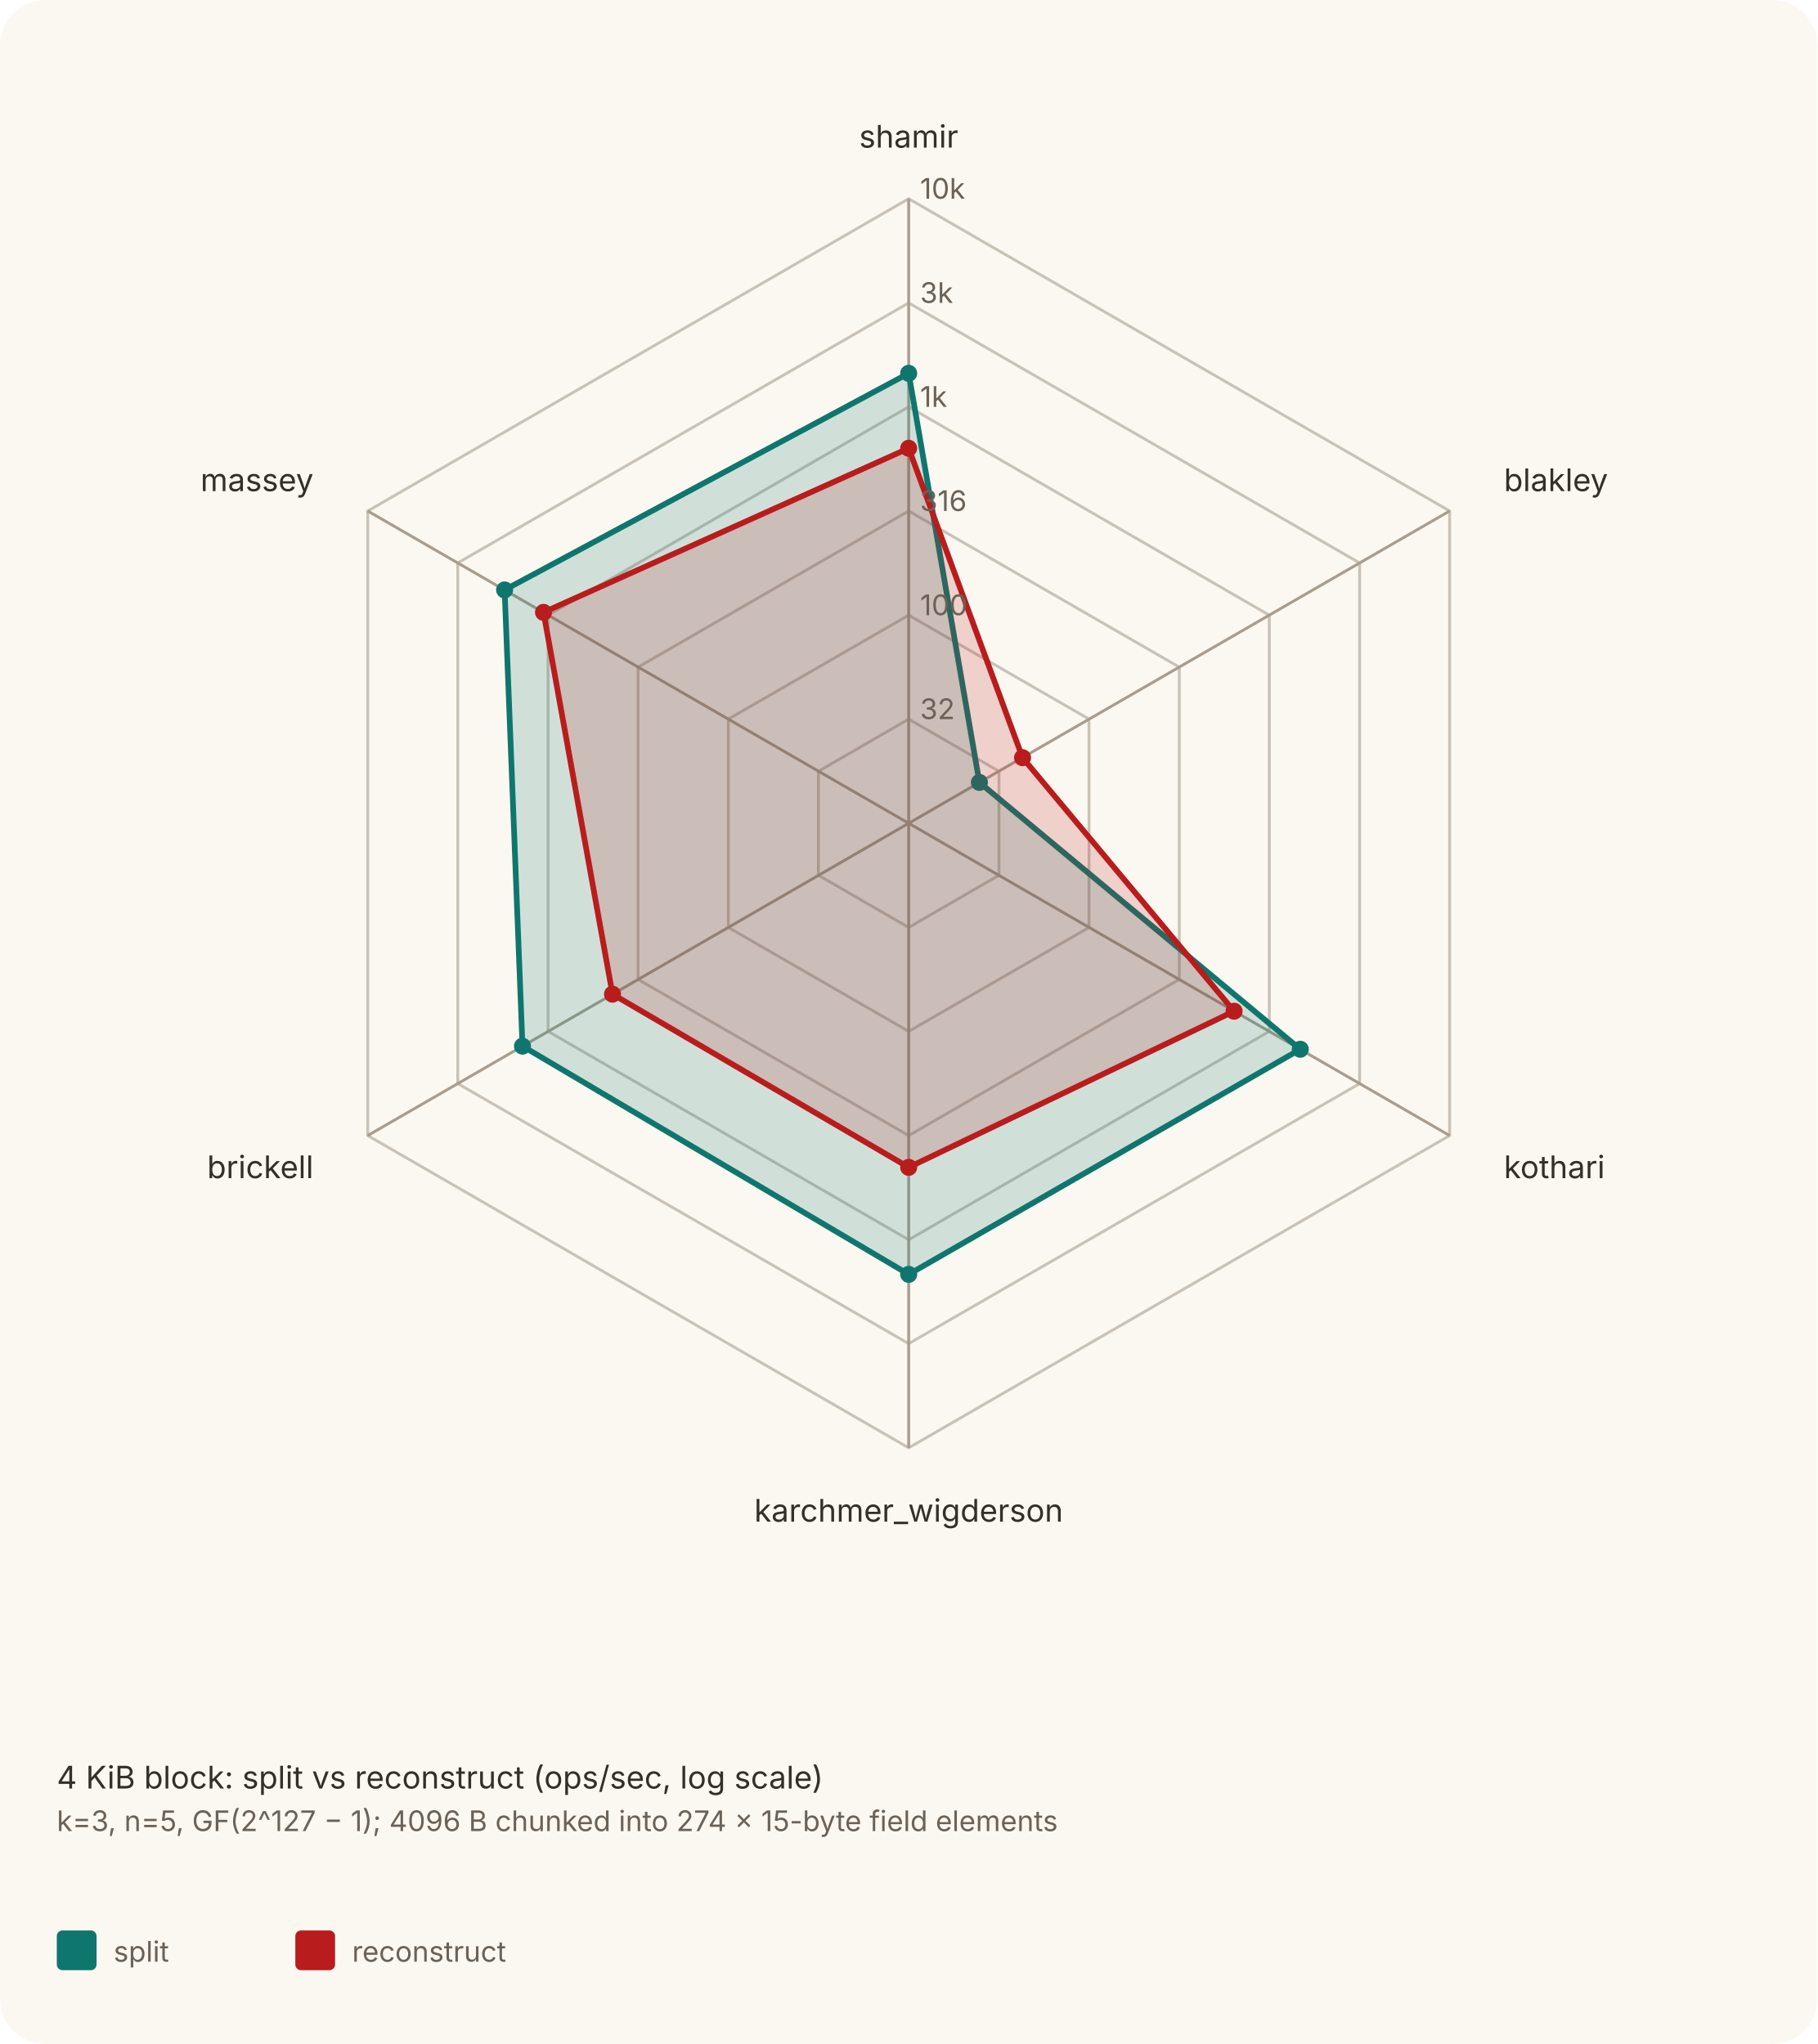
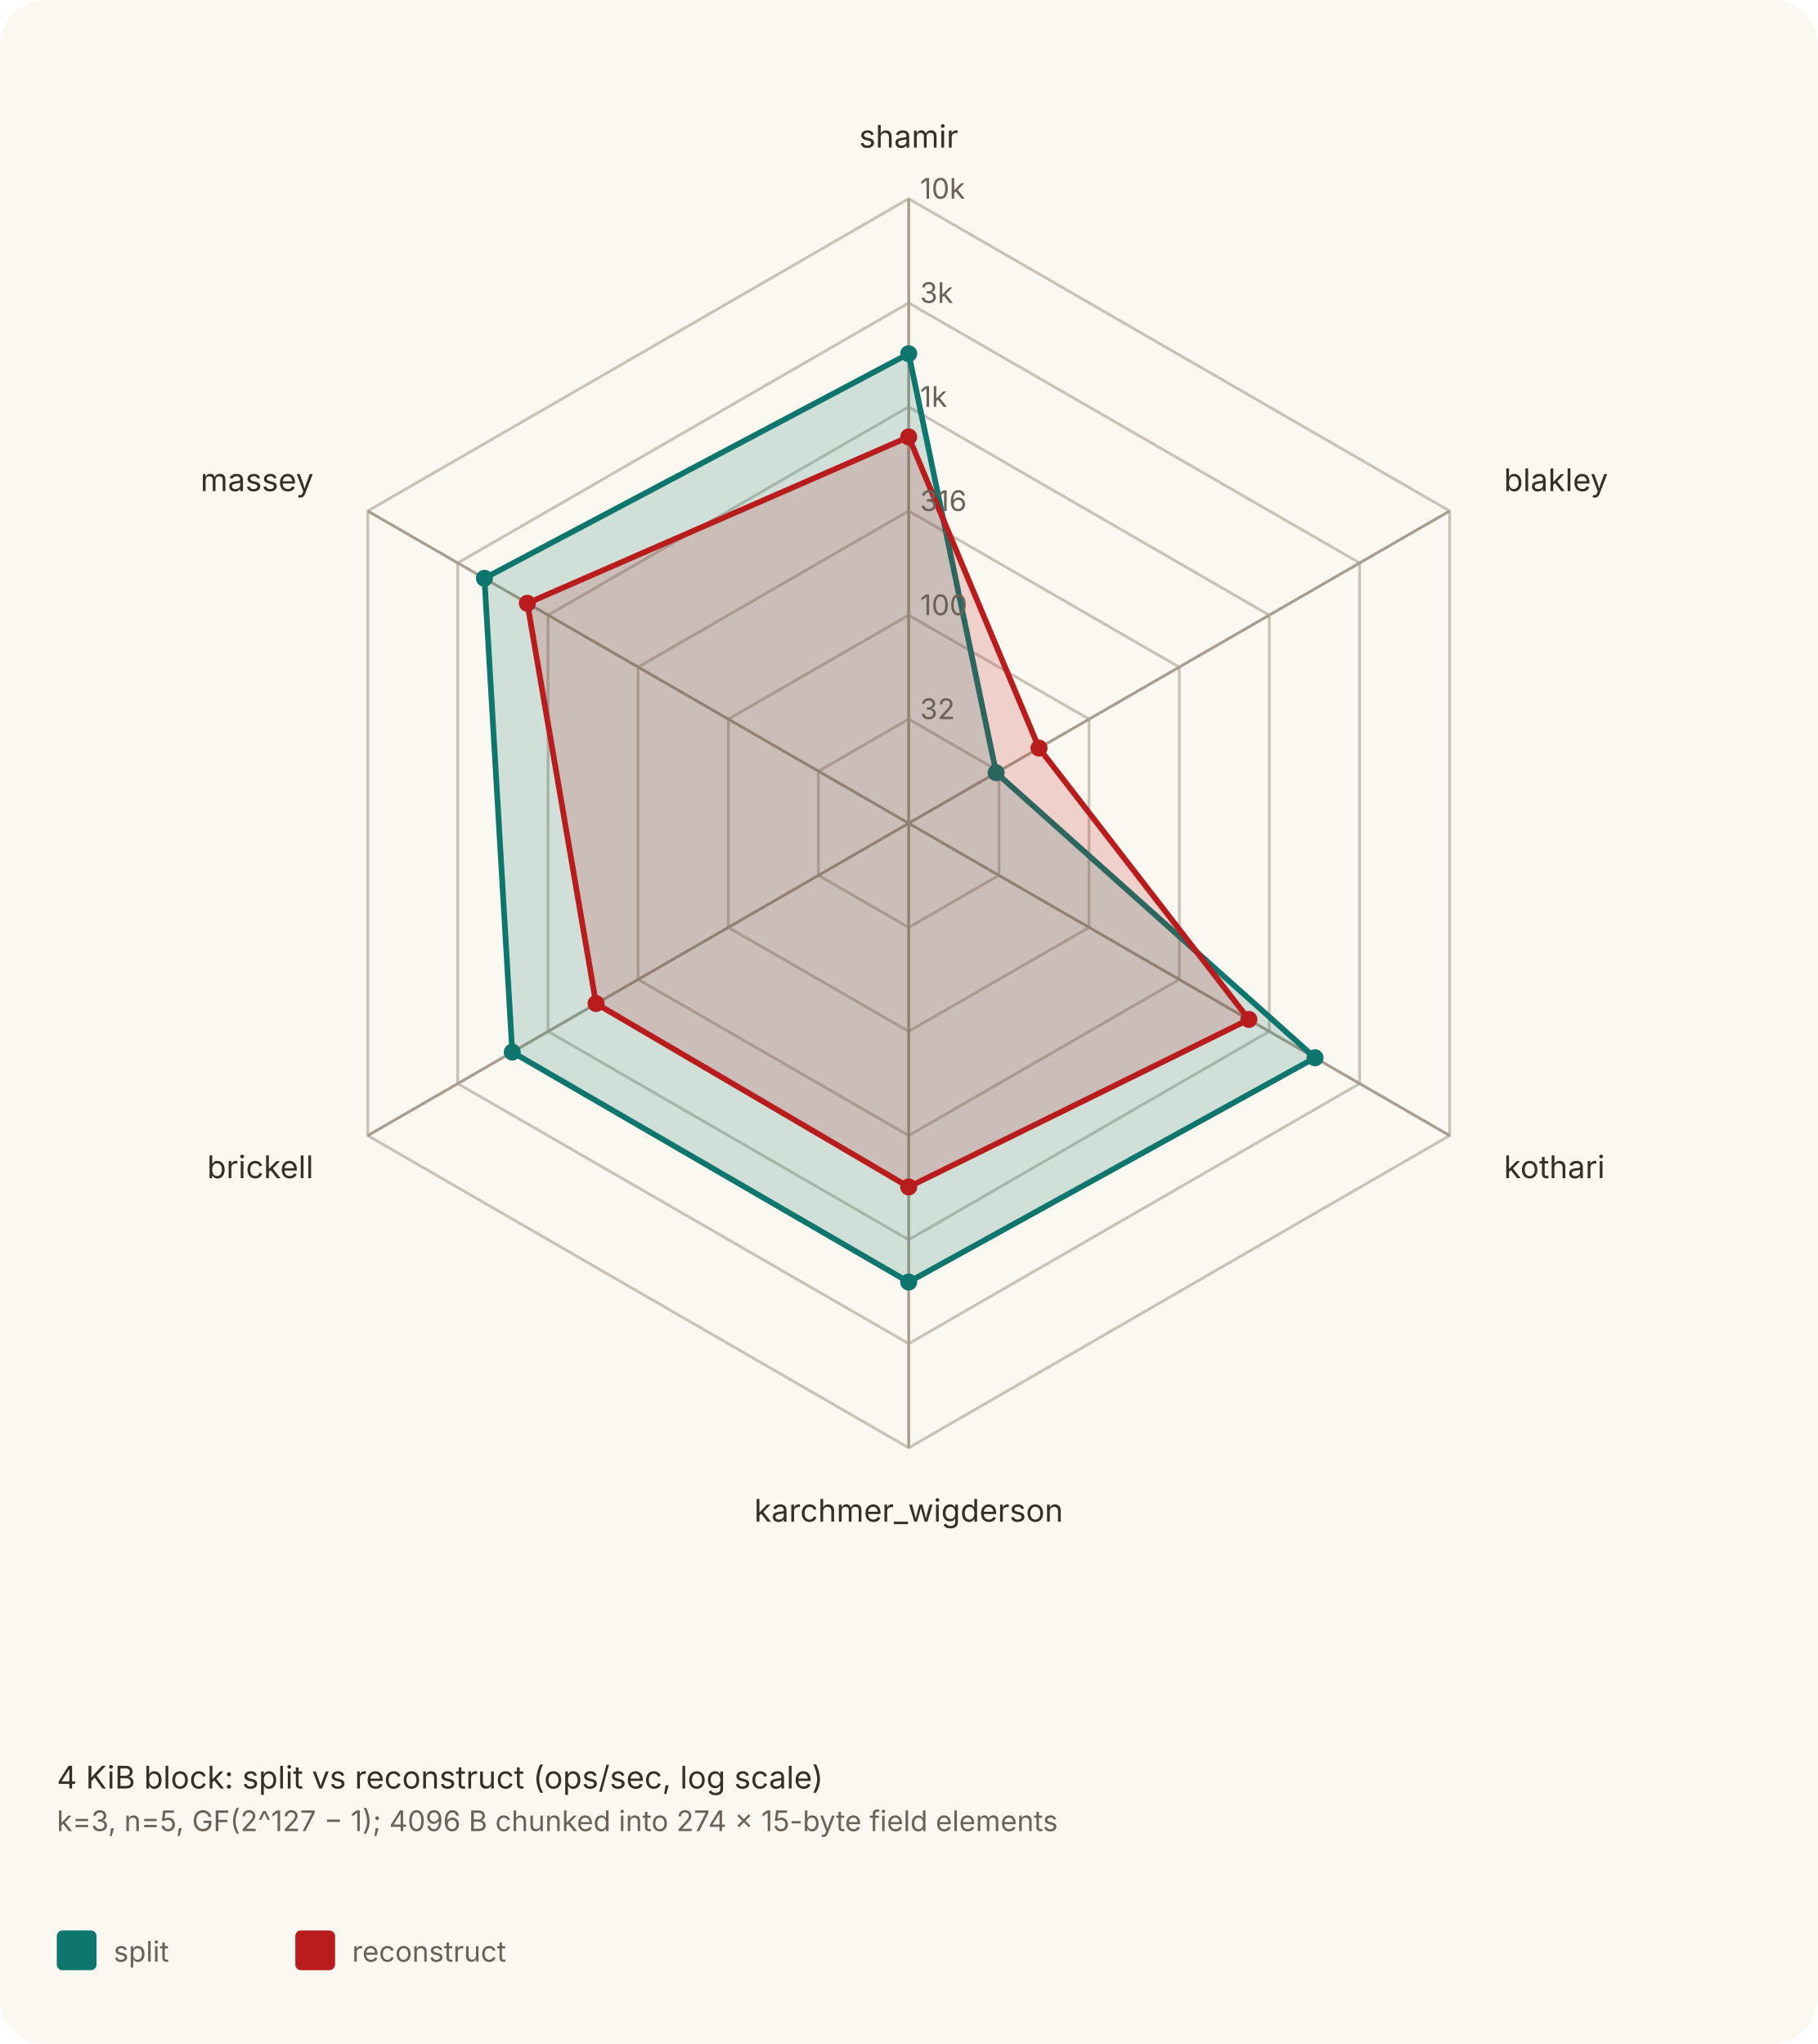
<svg xmlns="http://www.w3.org/2000/svg" width="640" height="720" viewBox="0 0 640 720" role="img" aria-labelledby="title desc">
  <style>
    .bg { fill: #fbf8f1; }
    .grid { fill: none; stroke: #c9c2b7; stroke-width: 1; }
    .axis { stroke: #a79d90; stroke-width: 1; }
    .label { fill: #342f29; font: 11px ui-sans-serif, -apple-system, BlinkMacSystemFont, "Segoe UI", sans-serif; }
    .small { fill: #6b6257; font: 10px ui-sans-serif, -apple-system, BlinkMacSystemFont, "Segoe UI", sans-serif; }
  </style>
  <rect class="bg" x="0" y="0" width="640" height="720" rx="16" />
  <polygon class="grid" points="320.0,253.3 351.8,271.7 351.8,308.3 320.0,326.7 288.2,308.3 288.2,271.7" />
  <polygon class="grid" points="320.0,216.7 383.5,253.3 383.5,326.7 320.0,363.3 256.5,326.7 256.5,253.3" />
  <polygon class="grid" points="320.0,180.0 415.3,235.0 415.3,345.0 320.0,400.0 224.7,345.0 224.7,235.0" />
  <polygon class="grid" points="320.0,143.3 447.0,216.7 447.0,363.3 320.0,436.7 193.0,363.3 193.0,216.7" />
  <polygon class="grid" points="320.0,106.7 478.8,198.3 478.8,381.7 320.0,473.3 161.2,381.7 161.2,198.3" />
  <polygon class="grid" points="320.0,70.0 510.5,180.0 510.5,400.0 320.0,510.0 129.5,400.0 129.5,180.0" />
  <line class="axis" x1="320" y1="290" x2="320.0" y2="70.0" />
  <line class="axis" x1="320" y1="290" x2="510.5" y2="180.0" />
  <line class="axis" x1="320" y1="290" x2="510.5" y2="400.0" />
  <line class="axis" x1="320" y1="290" x2="320.0" y2="510.0" />
  <line class="axis" x1="320" y1="290" x2="129.5" y2="400.0" />
  <line class="axis" x1="320" y1="290" x2="129.5" y2="180.0" />
-   <polygon points="320.0,131.5 344.9,275.6 457.9,369.6 320.0,448.9 184.0,368.5 177.7,207.8" fill="#0f766e" fill-opacity="0.18" stroke="#0f766e" stroke-width="2" />
-   <circle cx="320.0" cy="131.5" r="3" fill="#0f766e" />
-   <circle cx="344.9" cy="275.6" r="3" fill="#0f766e" />
-   <circle cx="457.9" cy="369.6" r="3" fill="#0f766e" />
-   <circle cx="320.0" cy="448.9" r="3" fill="#0f766e" />
-   <circle cx="184.0" cy="368.5" r="3" fill="#0f766e" />
-   <circle cx="177.7" cy="207.8" r="3" fill="#0f766e" />
-   <polygon points="320.0,157.9 360.1,266.9 434.6,356.2 320.0,411.2 215.7,350.2 191.4,215.7" fill="#b91c1c" fill-opacity="0.18" stroke="#b91c1c" stroke-width="2" />
-   <circle cx="320.0" cy="157.9" r="3" fill="#b91c1c" />
-   <circle cx="360.1" cy="266.9" r="3" fill="#b91c1c" />
-   <circle cx="434.6" cy="356.2" r="3" fill="#b91c1c" />
-   <circle cx="320.0" cy="411.2" r="3" fill="#b91c1c" />
-   <circle cx="215.7" cy="350.2" r="3" fill="#b91c1c" />
-   <circle cx="191.4" cy="215.7" r="3" fill="#b91c1c" />
+   <polygon points="320.0,124.6 350.8,272.2 463.1,372.6 320.0,451.6 180.4,370.6 170.6,203.7" fill="#0f766e" fill-opacity="0.18" stroke="#0f766e" stroke-width="2" />
+   <circle cx="320.0" cy="124.6" r="3" fill="#0f766e" />
+   <circle cx="350.8" cy="272.2" r="3" fill="#0f766e" />
+   <circle cx="463.1" cy="372.6" r="3" fill="#0f766e" />
+   <circle cx="320.0" cy="451.6" r="3" fill="#0f766e" />
+   <circle cx="180.4" cy="370.6" r="3" fill="#0f766e" />
+   <circle cx="170.6" cy="203.7" r="3" fill="#0f766e" />
+   <polygon points="320.0,153.9 365.9,263.5 439.8,359.1 320.0,418.1 209.9,353.5 185.7,212.5" fill="#b91c1c" fill-opacity="0.18" stroke="#b91c1c" stroke-width="2" />
+   <circle cx="320.0" cy="153.9" r="3" fill="#b91c1c" />
+   <circle cx="365.9" cy="263.5" r="3" fill="#b91c1c" />
+   <circle cx="439.8" cy="359.1" r="3" fill="#b91c1c" />
+   <circle cx="320.0" cy="418.1" r="3" fill="#b91c1c" />
+   <circle cx="209.9" cy="353.5" r="3" fill="#b91c1c" />
+   <circle cx="185.7" cy="212.5" r="3" fill="#b91c1c" />
  <text class="label" x="320.0" y="52.0" text-anchor="middle">shamir</text>
  <text class="label" x="529.6" y="173.0" text-anchor="start">blakley</text>
  <text class="label" x="529.6" y="415.0" text-anchor="start">kothari</text>
  <text class="label" x="320.0" y="536.0" text-anchor="middle">karchmer_wigderson</text>
  <text class="label" x="110.4" y="415.0" text-anchor="end">brickell</text>
  <text class="label" x="110.4" y="173.0" text-anchor="end">massey</text>
  <text class="small" x="324.0" y="253.3">32</text>
  <text class="small" x="324.0" y="216.7">100</text>
  <text class="small" x="324.0" y="180.0">316</text>
  <text class="small" x="324.0" y="143.3">1k</text>
  <text class="small" x="324.0" y="106.7">3k</text>
  <text class="small" x="324.0" y="70.0">10k</text>
  <text class="label" x="20" y="630" font-weight="bold">4 KiB block: split vs reconstruct (ops/sec, log scale)</text>
  <text class="small" x="20" y="645">k=3, n=5, GF(2^127 − 1); 4096 B chunked into 274 × 15-byte field elements</text>
  <rect x="20.0" y="680.0" width="14" height="14" fill="#0f766e" rx="2" />
  <text class="small" x="40.0" y="691.0">split</text>
  <rect x="104.0" y="680.0" width="14" height="14" fill="#b91c1c" rx="2" />
  <text class="small" x="124.0" y="691.0">reconstruct</text>
</svg>
